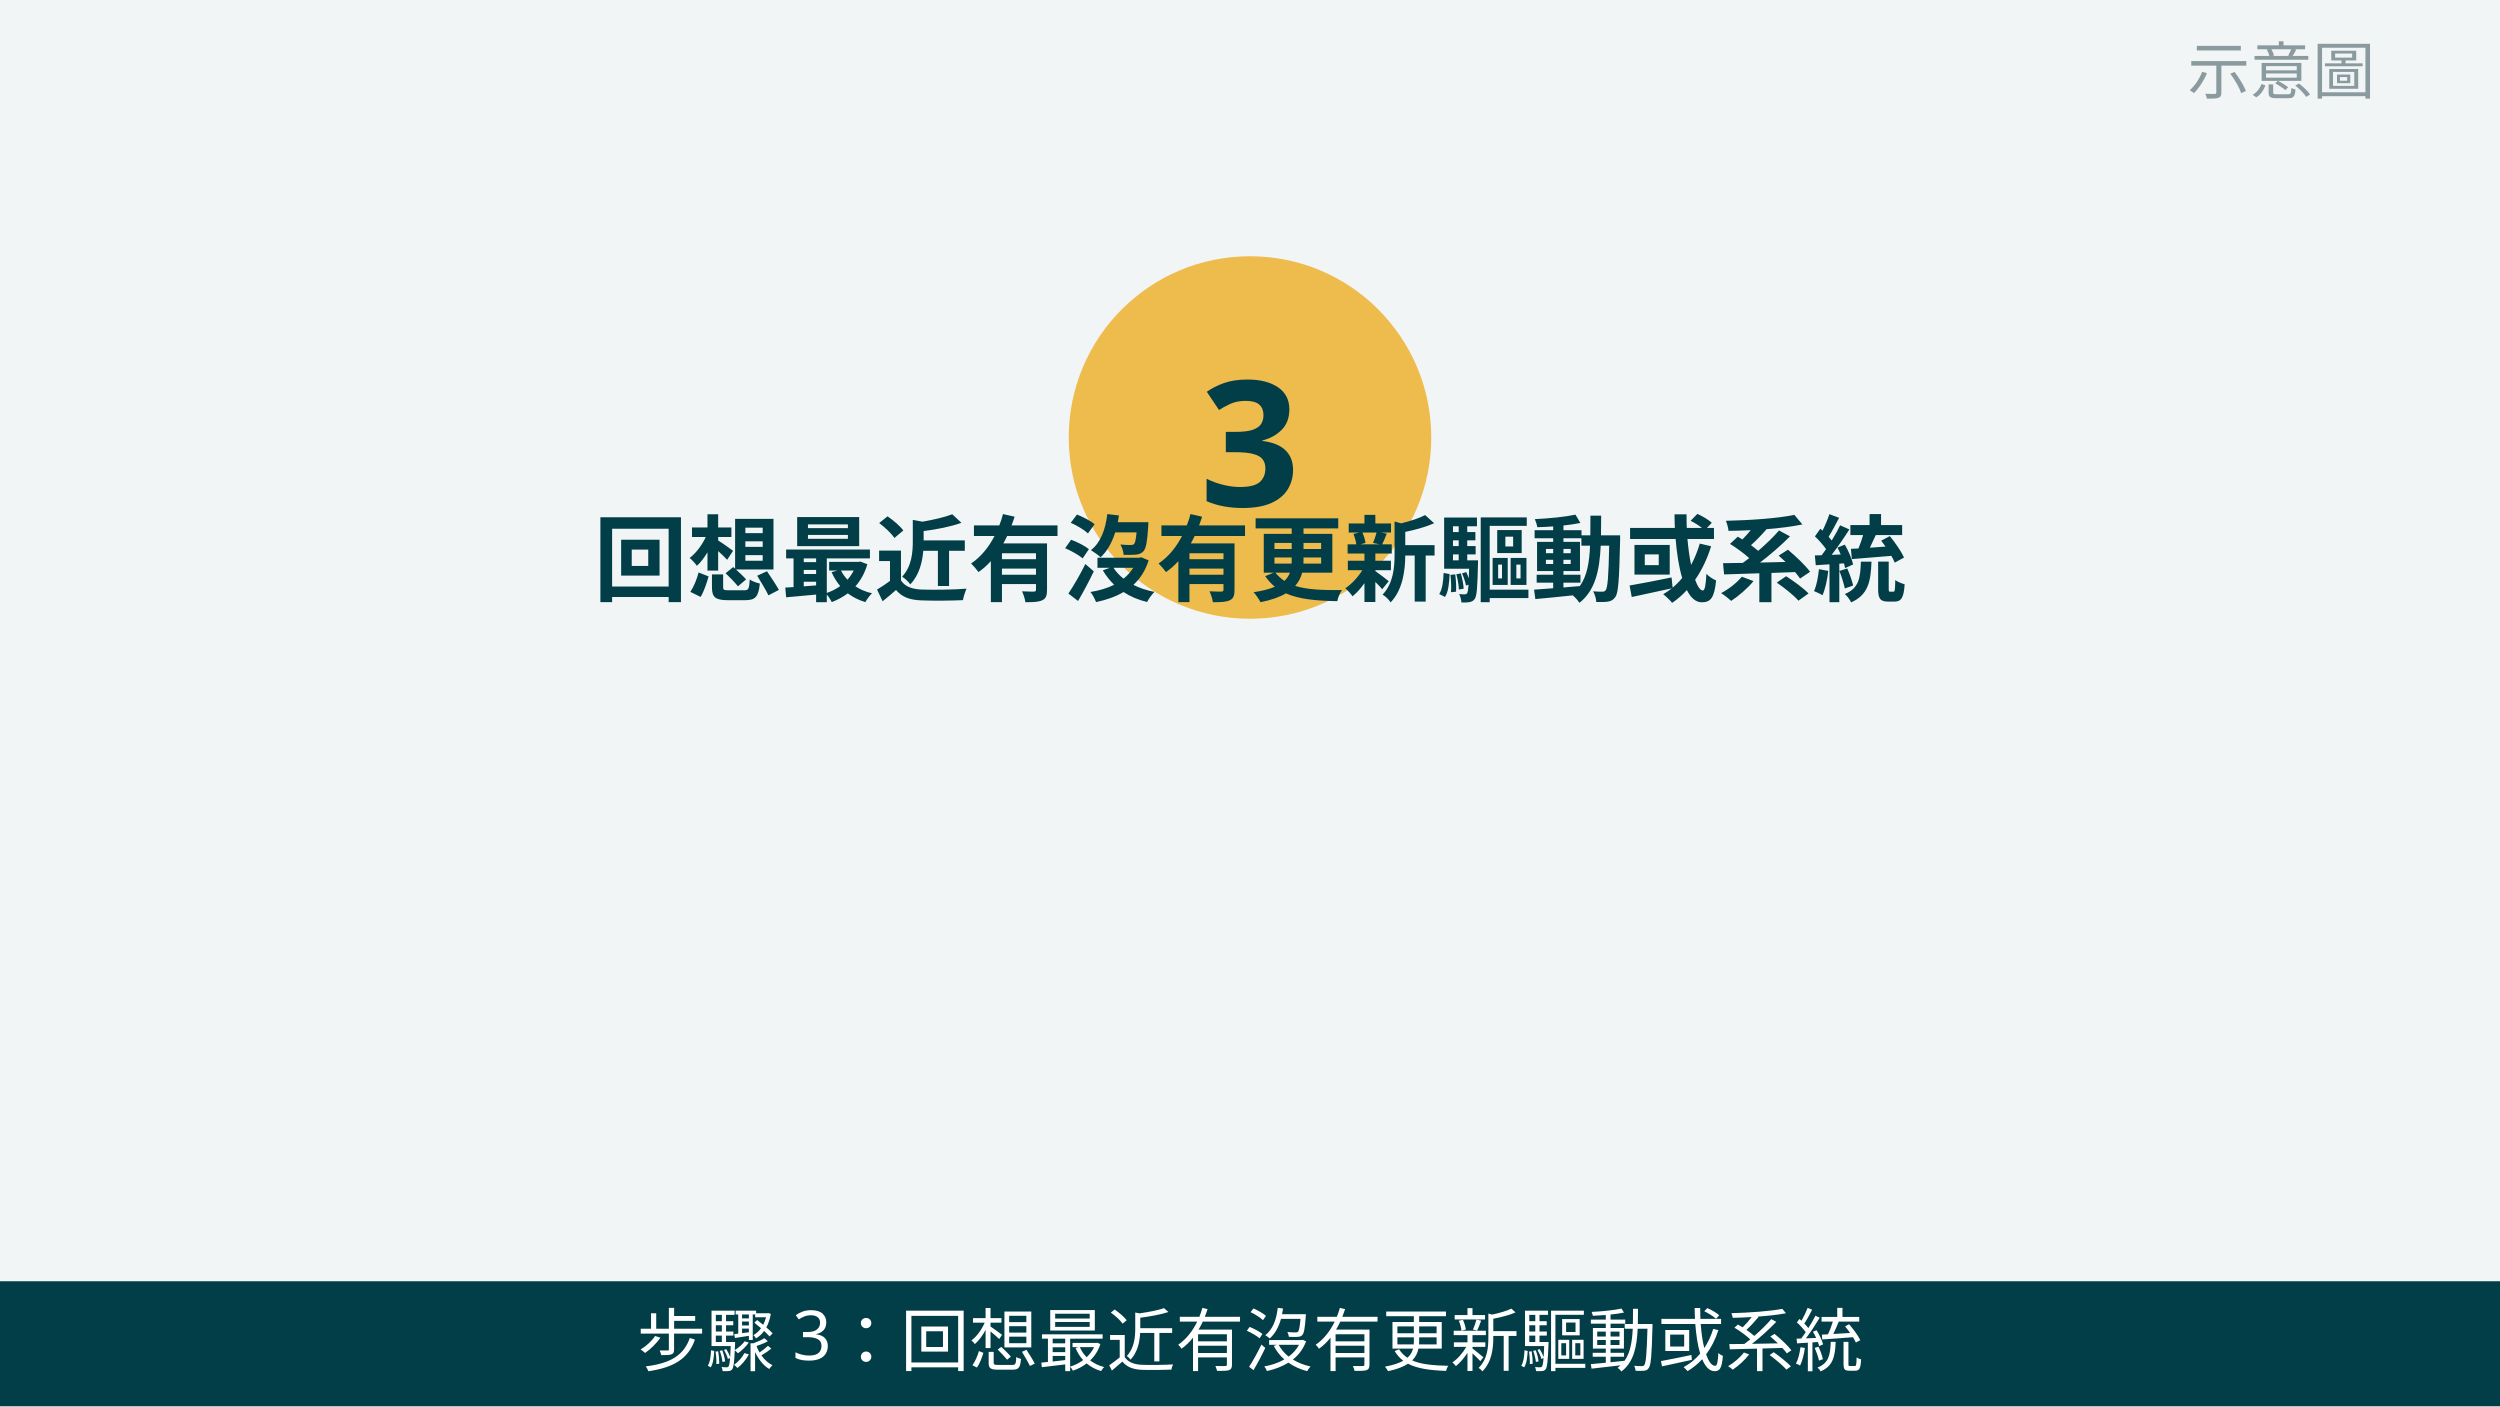
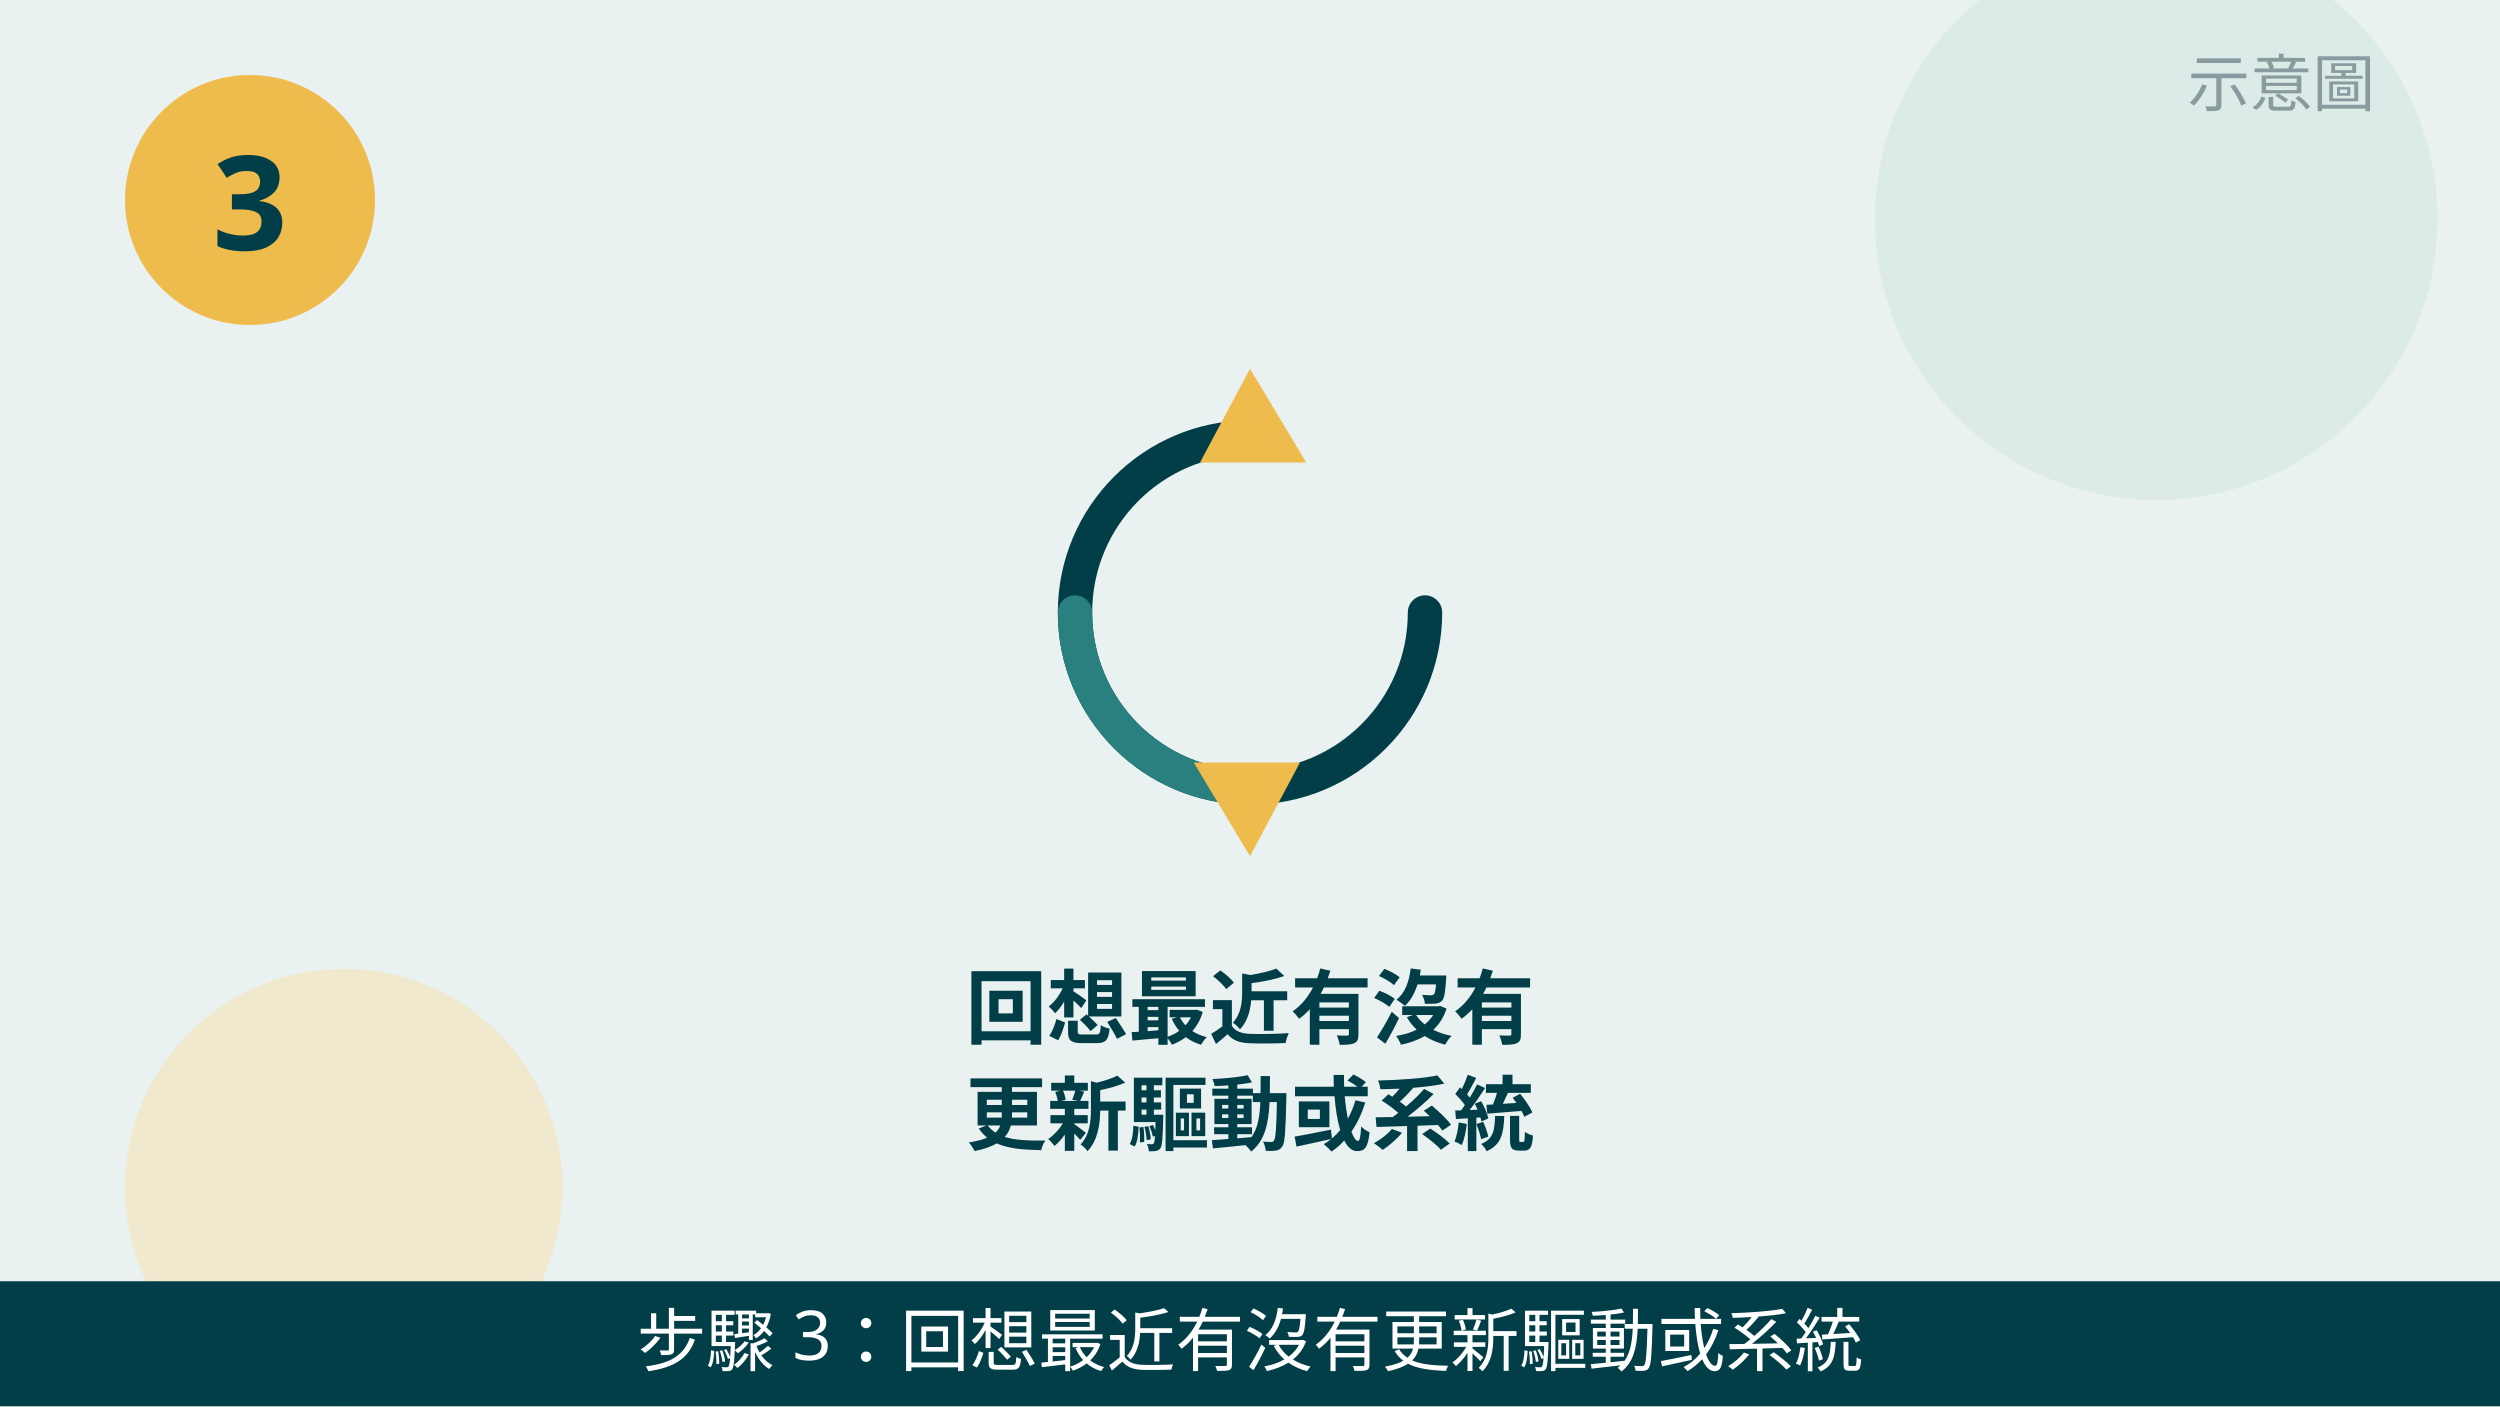
<svg xmlns="http://www.w3.org/2000/svg" width="800" height="450" viewBox="0 0 800 450" font-family="Noto Sans TC, sans-serif">
-   <rect width="800" height="450" fill="#f2f5f5" />
-   <text x="700" y="30" font-size="20" fill="#8a9ba0">示意圖</text>
-   <circle cx="400" cy="140" r="58" fill="#eebb4d" />
-   <text x="400" y="162" font-size="56" fill="#013e47" text-anchor="middle" font-weight="bold">3</text>
-   <text x="400" y="190" font-size="30" fill="#013e47" text-anchor="middle" font-weight="bold">回想最近有沒有更新驅動或系統</text>
+   <rect width="800" height="450" fill="#e9f2f1" />
+   <circle cx="690" cy="70" r="90" fill="#dcebe8" />
+   <circle cx="110" cy="380" r="70" fill="#f3e5bd" opacity="0.7" />
+   <text x="700" y="34" font-size="20" fill="#8a9ba0">示意圖</text>
+   <circle cx="80" cy="64" r="40" fill="#eebb4d" />
+   <text x="80" y="80" font-size="42" fill="#013e47" text-anchor="middle" font-weight="bold">3</text>
+   <g transform="translate(300,96)">
+     <path d="M156 100 A56 56 0 1 1 100 44" stroke="#013e47" stroke-width="11" fill="none" stroke-linecap="round" />
+     <polygon points="100,22 118,52 84,52" fill="#eebb4d" />
+     <path d="M44 100 A56 56 0 0 0 100 156" stroke="#2a7f7f" stroke-width="11" fill="none" stroke-linecap="round" />
+     <polygon points="100,178 82,148 116,148" fill="#eebb4d" />
+   </g>
+   <text x="400" y="332" font-size="26" fill="#013e47" text-anchor="middle" font-weight="bold">回想最近有沒有</text>
+   <text x="400" y="366" font-size="26" fill="#013e47" text-anchor="middle" font-weight="bold">更新驅動或系統</text>
  <rect x="0" y="410" width="800" height="40" fill="#013e47" />
  <text x="400" y="437" font-size="22" fill="#ffffff" text-anchor="middle">步驟 3：回想最近有沒有更新驅動或系統</text>
</svg>
